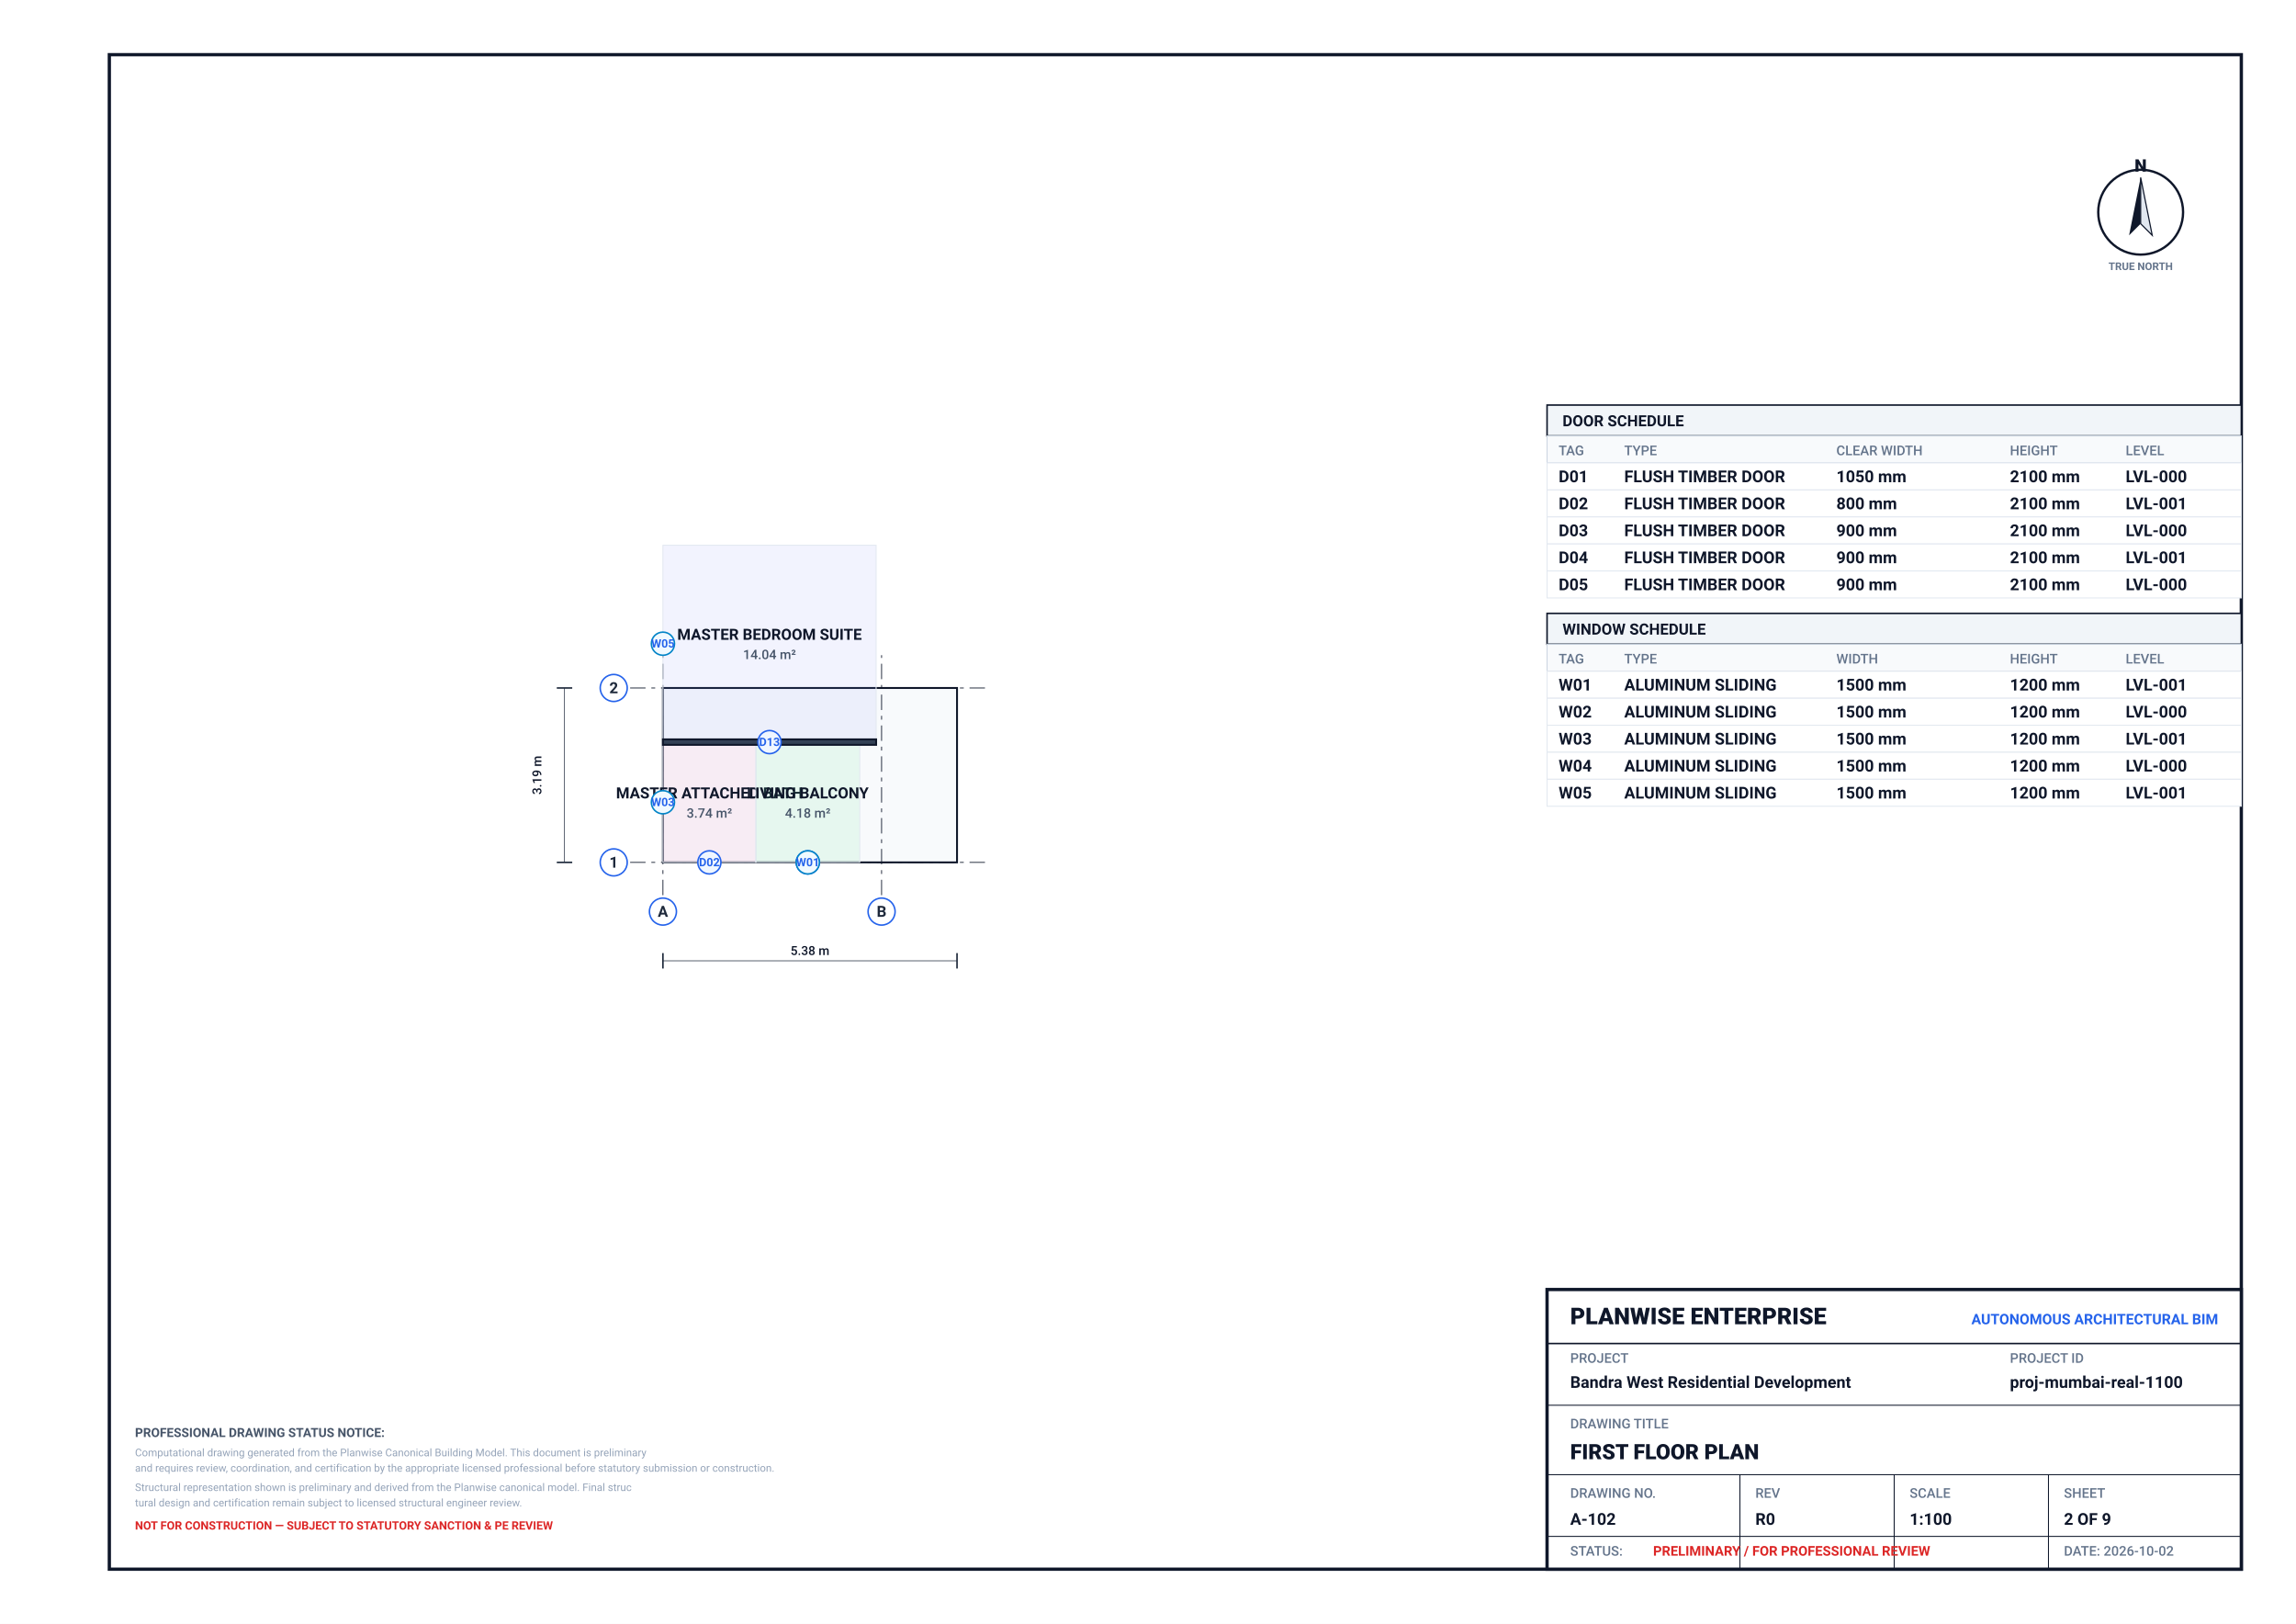
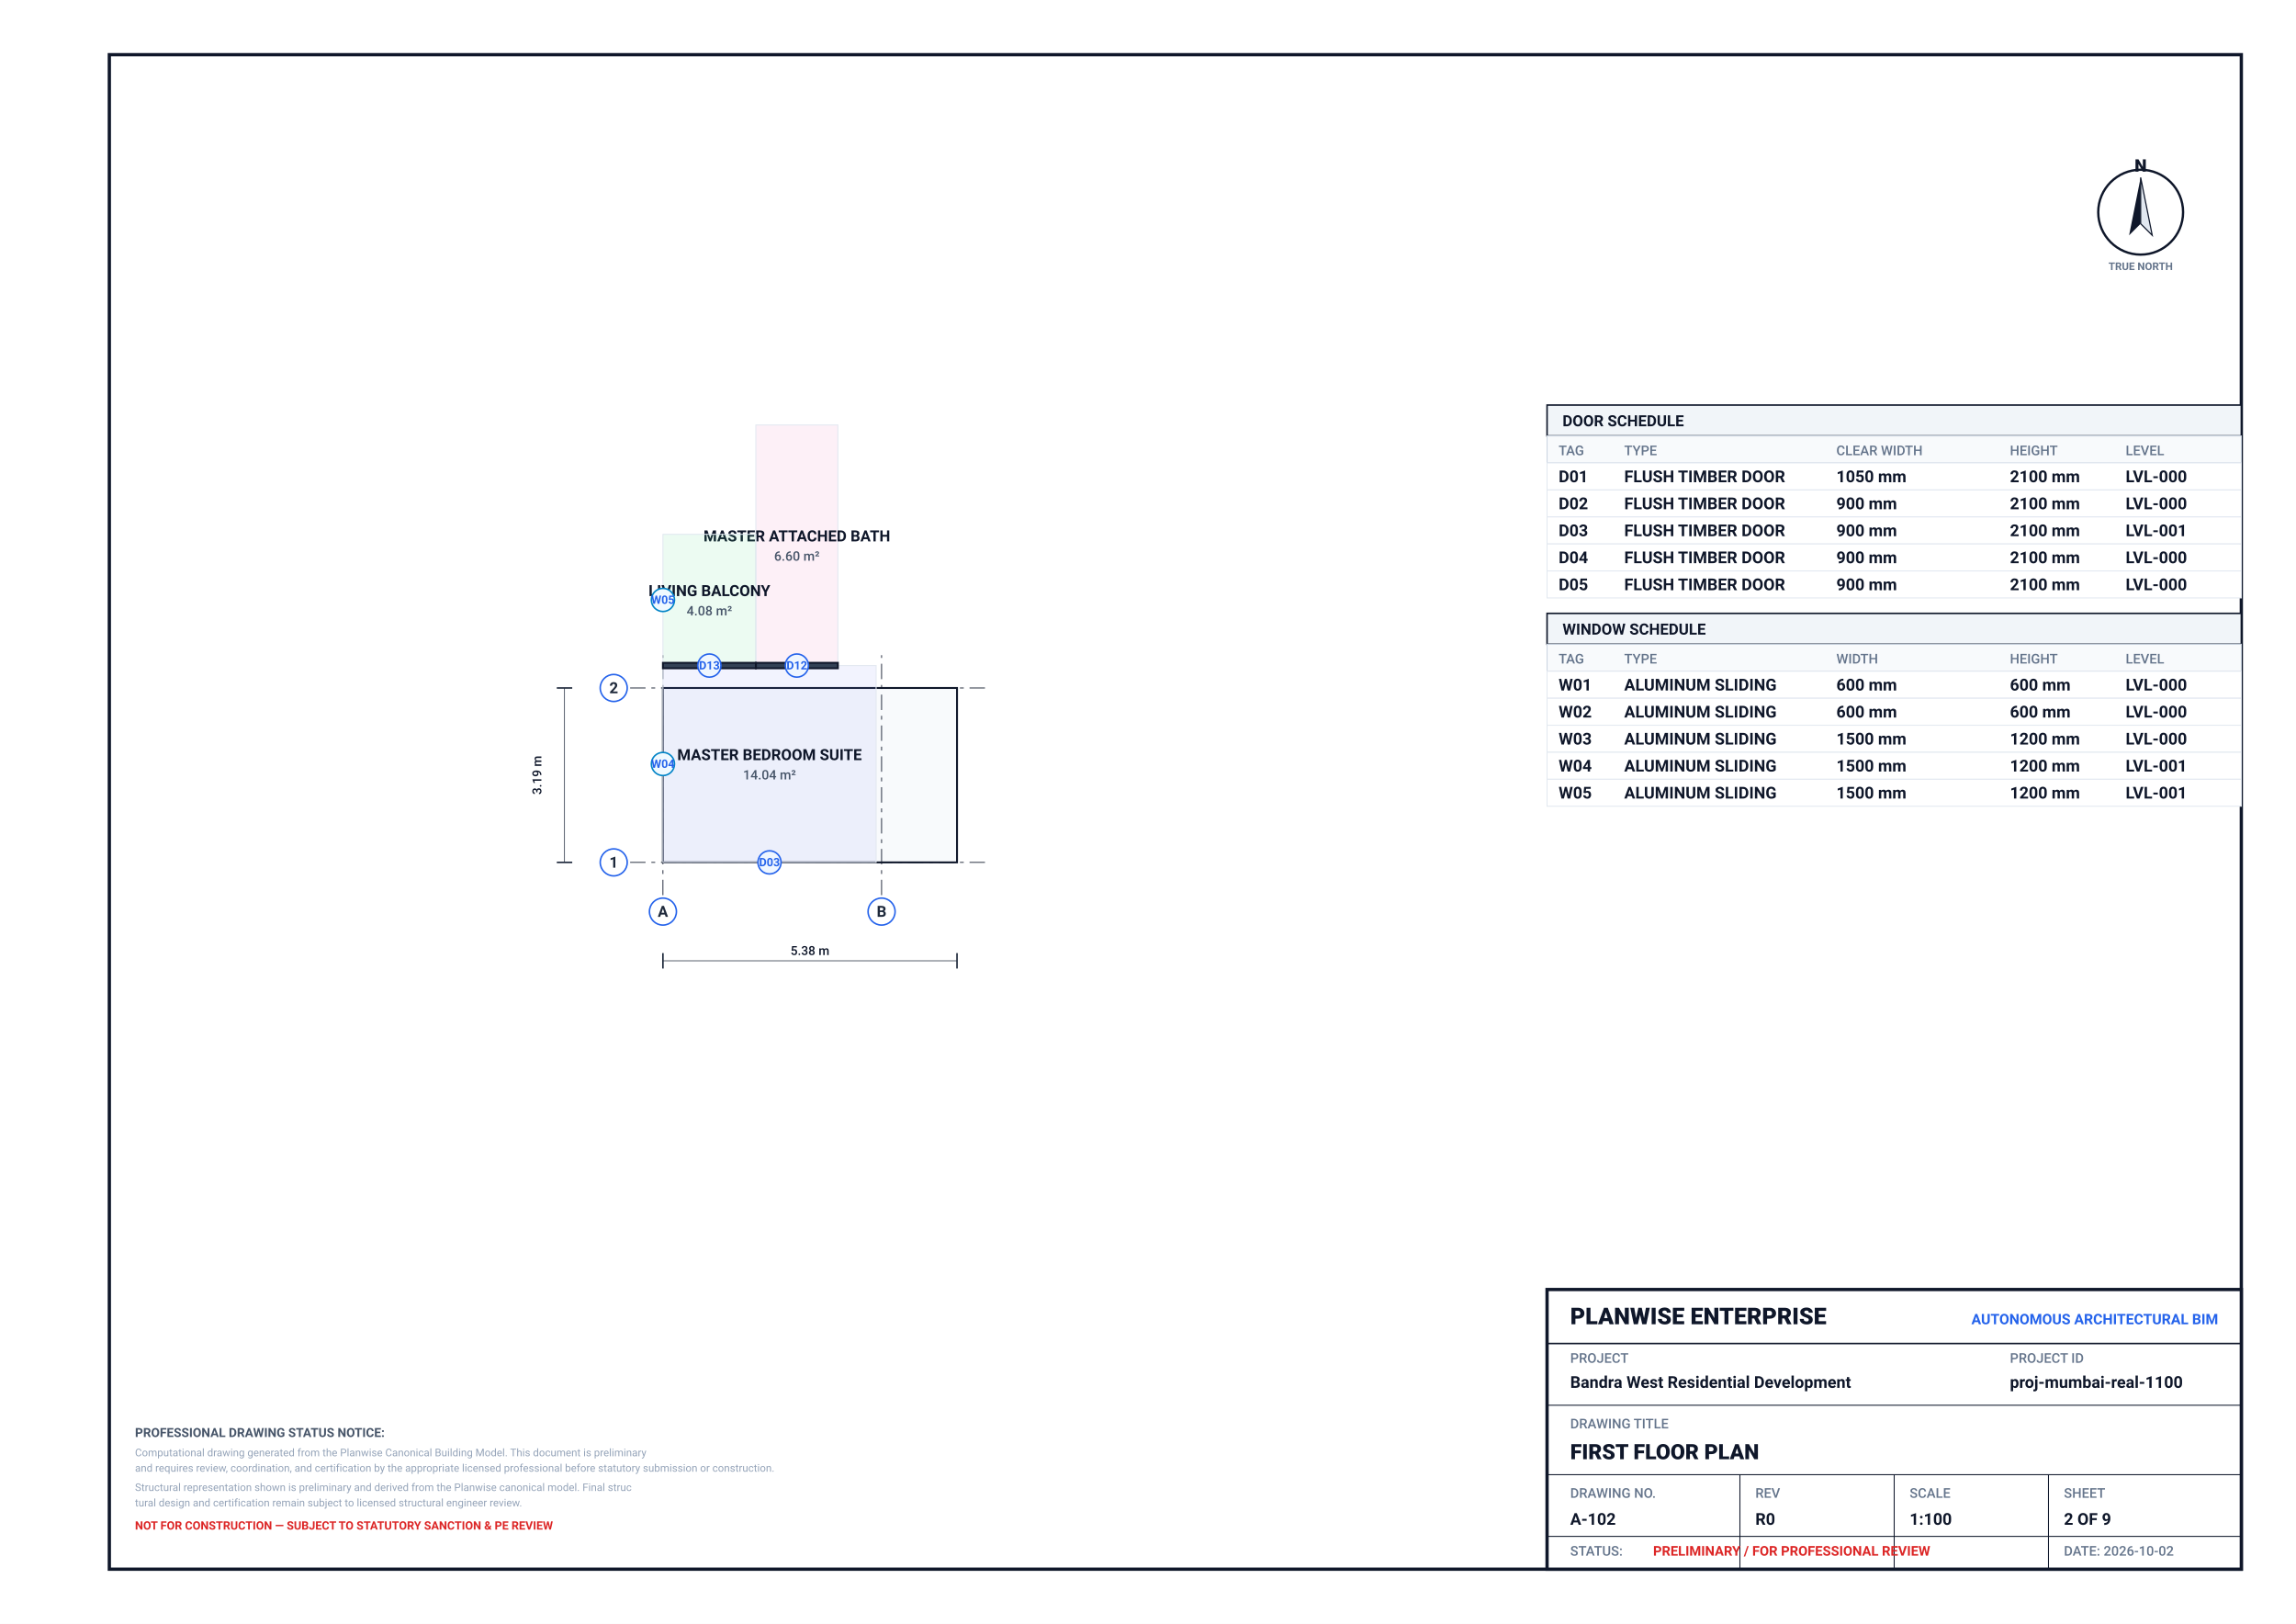
<svg xmlns="http://www.w3.org/2000/svg" viewBox="0 0 1190.55 841.89" width="1190.55" height="841.89" data-drawing-id="A-102" data-scale="1:100">
  <defs>
    <style>
    text { font-family: -apple-system, BlinkMacSystemFont, "Segoe UI", Roboto, Arial, sans-serif; }
    .title { font-weight: 700; fill: #0F172A; }
    .header { font-weight: 600; fill: #1E293B; }
    .label { font-size: 7px; fill: #64748B; font-weight: 500; }
    .value { font-size: 8.5px; fill: #0F172A; font-weight: 600; }
    .dim-text { font-size: 6.5px; fill: #0F172A; font-weight: 500; text-anchor: middle; }
    .room-name { font-size: 8px; font-weight: 700; fill: #0F172A; text-anchor: middle; }
    .room-area { font-size: 6.8px; font-weight: 500; fill: #475569; text-anchor: middle; }
    .tag-text { font-size: 6px; font-weight: 700; fill: #2563EB; text-anchor: middle; }
    .grid-text { font-size: 8px; font-weight: 700; fill: #1E293B; text-anchor: middle; dominant-baseline: central; }
  </style>
  </defs>
  <rect x="0" y="0" width="1190.55" height="841.89" fill="#FFFFFF" />
  <g id="sheet-border">
    <rect x="56.69" y="28.35" width="1105.51" height="785.19" fill="none" stroke="#0F172A" stroke-width="1.7" />
  </g>
  <g id="drawing-viewport">
    <g id="slabs">
      <rect data-cbm-id="SLAB-PLINTH" data-element-type="IfcSlab" x="343.75" y="356.68" width="152.50" height="90.42" fill="#F8FAFC" stroke="#0F172A" stroke-width="0.99" />
    </g>
    <g id="structural-grid">
      <line x1="343.75" y1="464.11" x2="343.75" y2="339.67" stroke="#0F172A" stroke-width="0.42" stroke-dasharray="8,3,2,3" />
      <circle cx="343.75" cy="472.61" r="7" fill="#FFFFFF" stroke="#2563EB" stroke-width="0.8" />
      <text class="grid-text" x="343.75" y="472.61">A</text>
      <line x1="457.13" y1="464.11" x2="457.13" y2="339.67" stroke="#0F172A" stroke-width="0.42" stroke-dasharray="8,3,2,3" />
      <circle cx="457.13" cy="472.61" r="7" fill="#FFFFFF" stroke="#2563EB" stroke-width="0.8" />
      <text class="grid-text" x="457.13" y="472.61">B</text>
      <line x1="326.74" y1="447.10" x2="513.26" y2="447.10" stroke="#0F172A" stroke-width="0.42" stroke-dasharray="8,3,2,3" />
      <circle cx="318.24" cy="447.10" r="7" fill="#FFFFFF" stroke="#2563EB" stroke-width="0.8" />
      <text class="grid-text" x="318.24" y="447.10">1</text>
      <line x1="326.74" y1="356.68" x2="513.26" y2="356.68" stroke="#0F172A" stroke-width="0.42" stroke-dasharray="8,3,2,3" />
      <circle cx="318.24" cy="356.68" r="7" fill="#FFFFFF" stroke="#2563EB" stroke-width="0.8" />
      <text class="grid-text" x="318.24" y="356.68">2</text>
    </g>
    <g id="rooms">
-       <rect data-cbm-id="SPACE-SP-MBED-7" data-element-type="IfcSpace" x="343.75" y="282.69" width="110.55" height="102.05" fill="#818cf81A" stroke="#E2E8F0" stroke-width="0.5" />
-       <text class="room-name" x="399.02" y="331.72">MASTER BEDROOM SUITE</text>
-       <text class="room-area" x="399.02" y="341.72">14.04 m²</text>
-       <rect data-cbm-id="SPACE-SP-MBATH-8" data-element-type="IfcSpace" x="343.75" y="384.74" width="48.19" height="62.36" fill="#f472b61A" stroke="#E2E8F0" stroke-width="0.5" />
-       <text class="room-name" x="367.85" y="413.92">MASTER ATTACHED BATH</text>
-       <text class="room-area" x="367.85" y="423.92">3.74 m²</text>
-       <rect data-cbm-id="SPACE-SP-BALC-12" data-element-type="IfcSpace" x="391.94" y="384.74" width="53.86" height="62.36" fill="#4ade801A" stroke="#E2E8F0" stroke-width="0.5" />
-       <text class="room-name" x="418.87" y="413.92">LIVING BALCONY</text>
-       <text class="room-area" x="418.87" y="423.92">4.18 m²</text>
+       <rect data-cbm-id="SPACE-SP-MBED-7" data-element-type="IfcSpace" x="343.75" y="345.06" width="110.55" height="102.04" fill="#818cf81A" stroke="#E2E8F0" stroke-width="0.5" />
+       <text class="room-name" x="399.02" y="394.08">MASTER BEDROOM SUITE</text>
+       <text class="room-area" x="399.02" y="404.08">14.04 m²</text>
+       <rect data-cbm-id="SPACE-SP-MBATH-8" data-element-type="IfcSpace" x="391.94" y="220.33" width="42.52" height="124.73" fill="#f472b61A" stroke="#E2E8F0" stroke-width="0.5" />
+       <text class="room-name" x="413.20" y="280.69">MASTER ATTACHED BATH</text>
+       <text class="room-area" x="413.20" y="290.69">6.60 m²</text>
+       <rect data-cbm-id="SPACE-SP-BALC-12" data-element-type="IfcSpace" x="343.75" y="277.02" width="48.19" height="68.04" fill="#4ade801A" stroke="#E2E8F0" stroke-width="0.5" />
+       <text class="room-name" x="367.85" y="309.04">LIVING BALCONY</text>
+       <text class="room-area" x="367.85" y="319.04">4.08 m²</text>
    </g>
    <g id="walls">
-       <polygon data-cbm-id="WALL-INT-012" data-element-type="IfcWall" points="343.75,383.32 454.30,383.32 454.30,386.16 343.75,386.16" fill="#334155" stroke="#0F172A" stroke-width="0.99" />
+       <polygon data-cbm-id="WALL-INT-011" data-element-type="IfcWall" points="391.94,343.64 434.46,343.64 434.46,346.47 391.94,346.47" fill="#334155" stroke="#0F172A" stroke-width="0.99" />
+       <polygon data-cbm-id="WALL-INT-012" data-element-type="IfcWall" points="343.75,343.64 391.94,343.64 391.94,346.47 343.75,346.47" fill="#334155" stroke="#0F172A" stroke-width="0.99" />
    </g>
    <g id="columns">
  </g>
    <g id="stairs">
  </g>
    <g id="openings">
-       <circle data-cbm-id="DOOR-011" data-element-type="IfcDoor" cx="399.02" cy="384.74" r="6" fill="#EFF6FF" stroke="#2563EB" stroke-width="0.8" />
-       <text class="tag-text" x="399.02" y="386.74">D13</text>
-       <circle data-cbm-id="DOOR-012" data-element-type="IfcDoor" cx="367.84" cy="447.10" r="6" fill="#EFF6FF" stroke="#2563EB" stroke-width="0.8" />
-       <text class="tag-text" x="367.84" y="449.10">D02</text>
-       <circle data-cbm-id="DOOR-013" data-element-type="IfcDoor" cx="418.87" cy="447.10" r="6" fill="#EFF6FF" stroke="#2563EB" stroke-width="0.8" />
-       <text class="tag-text" x="418.87" y="449.10">D04</text>
-       <circle data-cbm-id="WIN-005" data-element-type="IfcWindow" cx="343.75" cy="333.72" r="6" fill="#F0F9FF" stroke="#0284C7" stroke-width="0.8" />
-       <text class="tag-text" x="343.75" y="335.72">W05</text>
-       <circle data-cbm-id="WIN-006" data-element-type="IfcWindow" cx="343.75" cy="415.92" r="6" fill="#F0F9FF" stroke="#0284C7" stroke-width="0.8" />
-       <text class="tag-text" x="343.75" y="417.92">W03</text>
-       <circle data-cbm-id="WIN-007" data-element-type="IfcWindow" cx="418.87" cy="447.10" r="6" fill="#F0F9FF" stroke="#0284C7" stroke-width="0.8" />
-       <text class="tag-text" x="418.87" y="449.10">W01</text>
+       <circle data-cbm-id="DOOR-011" data-element-type="IfcDoor" cx="399.02" cy="447.10" r="6" fill="#EFF6FF" stroke="#2563EB" stroke-width="0.8" />
+       <text class="tag-text" x="399.02" y="449.10">D03</text>
+       <circle data-cbm-id="DOOR-012" data-element-type="IfcDoor" cx="413.20" cy="345.06" r="6" fill="#EFF6FF" stroke="#2563EB" stroke-width="0.8" />
+       <text class="tag-text" x="413.20" y="347.06">D12</text>
+       <circle data-cbm-id="DOOR-013" data-element-type="IfcDoor" cx="367.84" cy="345.06" r="6" fill="#EFF6FF" stroke="#2563EB" stroke-width="0.8" />
+       <text class="tag-text" x="367.84" y="347.06">D13</text>
+       <circle data-cbm-id="WIN-005" data-element-type="IfcWindow" cx="343.75" cy="396.08" r="6" fill="#F0F9FF" stroke="#0284C7" stroke-width="0.8" />
+       <text class="tag-text" x="343.75" y="398.08">W04</text>
+       <circle data-cbm-id="WIN-006" data-element-type="IfcWindow" cx="343.75" cy="311.04" r="6" fill="#F0F9FF" stroke="#0284C7" stroke-width="0.8" />
+       <text class="tag-text" x="343.75" y="313.04">W05</text>
    </g>
    <g id="dimensions">
      <line x1="343.75" y1="498.13" x2="496.25" y2="498.13" stroke="#1E293B" stroke-width="0.35" />
      <line x1="343.75" y1="494.13" x2="343.75" y2="502.13" stroke="#1E293B" stroke-width="0.8" />
      <line x1="496.25" y1="494.13" x2="496.25" y2="502.13" stroke="#1E293B" stroke-width="0.8" />
      <text class="dim-text" x="420.00" y="495.13">5.38 m</text>
      <line x1="292.72" y1="447.10" x2="292.72" y2="356.68" stroke="#1E293B" stroke-width="0.35" />
      <line x1="288.72" y1="447.10" x2="296.72" y2="447.10" stroke="#1E293B" stroke-width="0.8" />
      <line x1="288.72" y1="356.68" x2="296.72" y2="356.68" stroke="#1E293B" stroke-width="0.8" />
      <text class="dim-text" x="280.72" y="401.89" transform="rotate(-90 280.72 401.89)">3.19 m</text>
    </g>
  </g>
  <g id="north-arrow">
    <circle cx="1110.0" cy="110.0" r="22" fill="#FFFFFF" stroke="#0F172A" stroke-width="1.2" />
    <polygon points="1110.0,92.0 1104.0,122.0 1110.0,116.0" fill="#0F172A" />
    <polygon points="1110.0,92.0 1116.0,122.0 1110.0,116.0" fill="#E2E8F0" stroke="#0F172A" stroke-width="0.6" />
    <text x="1110.0" y="89.0" font-size="9px" font-weight="800" fill="#0F172A" text-anchor="middle">N</text>
    <text x="1110.0" y="140.0" font-size="5.5px" font-weight="600" fill="#64748B" text-anchor="middle">TRUE NORTH</text>
  </g>
  <g id="schedules">
    <rect x="802.2" y="210.0" width="360.0" height="16" fill="#F1F5F9" stroke="#0F172A" stroke-width="0.8" />
    <text x="810.2" y="221.0" font-size="8px" font-weight="700" fill="#0F172A">DOOR SCHEDULE</text>
    <rect x="802.2" y="226.0" width="360.0" height="14" fill="#F8FAFC" stroke="#CBD5E1" stroke-width="0.5" />
    <text class="label" x="808.2" y="236.0">TAG</text>
    <text class="label" x="842.2" y="236.0">TYPE</text>
    <text class="label" x="952.2" y="236.0">CLEAR WIDTH</text>
    <text class="label" x="1042.2" y="236.0">HEIGHT</text>
    <text class="label" x="1102.2" y="236.0">LEVEL</text>
    <rect x="802.2" y="240.0" width="360.0" height="14" fill="#FFFFFF" stroke="#E2E8F0" stroke-width="0.5" />
    <text class="value" x="808.2" y="250.0">D01</text>
    <text class="value" x="842.2" y="250.0">FLUSH TIMBER DOOR</text>
    <text class="value" x="952.2" y="250.0">1050 mm</text>
    <text class="value" x="1042.2" y="250.0">2100 mm</text>
    <text class="value" x="1102.2" y="250.0">LVL-000</text>
    <rect x="802.2" y="254.0" width="360.0" height="14" fill="#FFFFFF" stroke="#E2E8F0" stroke-width="0.5" />
    <text class="value" x="808.2" y="264.0">D02</text>
    <text class="value" x="842.2" y="264.0">FLUSH TIMBER DOOR</text>
-     <text class="value" x="952.2" y="264.0">800 mm</text>
+     <text class="value" x="952.2" y="264.0">900 mm</text>
    <text class="value" x="1042.2" y="264.0">2100 mm</text>
-     <text class="value" x="1102.2" y="264.0">LVL-001</text>
+     <text class="value" x="1102.2" y="264.0">LVL-000</text>
    <rect x="802.2" y="268.0" width="360.0" height="14" fill="#FFFFFF" stroke="#E2E8F0" stroke-width="0.5" />
    <text class="value" x="808.2" y="278.0">D03</text>
    <text class="value" x="842.2" y="278.0">FLUSH TIMBER DOOR</text>
    <text class="value" x="952.2" y="278.0">900 mm</text>
    <text class="value" x="1042.2" y="278.0">2100 mm</text>
-     <text class="value" x="1102.2" y="278.0">LVL-000</text>
+     <text class="value" x="1102.2" y="278.0">LVL-001</text>
    <rect x="802.2" y="282.0" width="360.0" height="14" fill="#FFFFFF" stroke="#E2E8F0" stroke-width="0.5" />
    <text class="value" x="808.2" y="292.0">D04</text>
    <text class="value" x="842.2" y="292.0">FLUSH TIMBER DOOR</text>
    <text class="value" x="952.2" y="292.0">900 mm</text>
    <text class="value" x="1042.2" y="292.0">2100 mm</text>
-     <text class="value" x="1102.2" y="292.0">LVL-001</text>
+     <text class="value" x="1102.2" y="292.0">LVL-000</text>
    <rect x="802.2" y="296.0" width="360.0" height="14" fill="#FFFFFF" stroke="#E2E8F0" stroke-width="0.5" />
    <text class="value" x="808.2" y="306.0">D05</text>
    <text class="value" x="842.2" y="306.0">FLUSH TIMBER DOOR</text>
    <text class="value" x="952.2" y="306.0">900 mm</text>
    <text class="value" x="1042.2" y="306.0">2100 mm</text>
    <text class="value" x="1102.2" y="306.0">LVL-000</text>
    <rect x="802.2" y="318.0" width="360.0" height="16" fill="#F1F5F9" stroke="#0F172A" stroke-width="0.8" />
    <text x="810.2" y="329.0" font-size="8px" font-weight="700" fill="#0F172A">WINDOW SCHEDULE</text>
    <rect x="802.2" y="334.0" width="360.0" height="14" fill="#F8FAFC" stroke="#CBD5E1" stroke-width="0.5" />
    <text class="label" x="808.2" y="344.0">TAG</text>
    <text class="label" x="842.2" y="344.0">TYPE</text>
    <text class="label" x="952.2" y="344.0">WIDTH</text>
    <text class="label" x="1042.2" y="344.0">HEIGHT</text>
    <text class="label" x="1102.2" y="344.0">LEVEL</text>
    <rect x="802.2" y="348.0" width="360.0" height="14" fill="#FFFFFF" stroke="#E2E8F0" stroke-width="0.5" />
    <text class="value" x="808.2" y="358.0">W01</text>
    <text class="value" x="842.2" y="358.0">ALUMINUM SLIDING</text>
-     <text class="value" x="952.2" y="358.0">1500 mm</text>
-     <text class="value" x="1042.2" y="358.0">1200 mm</text>
-     <text class="value" x="1102.2" y="358.0">LVL-001</text>
+     <text class="value" x="952.2" y="358.0">600 mm</text>
+     <text class="value" x="1042.2" y="358.0">600 mm</text>
+     <text class="value" x="1102.2" y="358.0">LVL-000</text>
    <rect x="802.2" y="362.0" width="360.0" height="14" fill="#FFFFFF" stroke="#E2E8F0" stroke-width="0.5" />
    <text class="value" x="808.2" y="372.0">W02</text>
    <text class="value" x="842.2" y="372.0">ALUMINUM SLIDING</text>
-     <text class="value" x="952.2" y="372.0">1500 mm</text>
-     <text class="value" x="1042.2" y="372.0">1200 mm</text>
+     <text class="value" x="952.2" y="372.0">600 mm</text>
+     <text class="value" x="1042.2" y="372.0">600 mm</text>
    <text class="value" x="1102.2" y="372.0">LVL-000</text>
    <rect x="802.2" y="376.0" width="360.0" height="14" fill="#FFFFFF" stroke="#E2E8F0" stroke-width="0.5" />
    <text class="value" x="808.2" y="386.0">W03</text>
    <text class="value" x="842.2" y="386.0">ALUMINUM SLIDING</text>
    <text class="value" x="952.2" y="386.0">1500 mm</text>
    <text class="value" x="1042.2" y="386.0">1200 mm</text>
-     <text class="value" x="1102.2" y="386.0">LVL-001</text>
+     <text class="value" x="1102.2" y="386.0">LVL-000</text>
    <rect x="802.2" y="390.0" width="360.0" height="14" fill="#FFFFFF" stroke="#E2E8F0" stroke-width="0.5" />
    <text class="value" x="808.2" y="400.0">W04</text>
    <text class="value" x="842.2" y="400.0">ALUMINUM SLIDING</text>
    <text class="value" x="952.2" y="400.0">1500 mm</text>
    <text class="value" x="1042.2" y="400.0">1200 mm</text>
-     <text class="value" x="1102.2" y="400.0">LVL-000</text>
+     <text class="value" x="1102.2" y="400.0">LVL-001</text>
    <rect x="802.2" y="404.0" width="360.0" height="14" fill="#FFFFFF" stroke="#E2E8F0" stroke-width="0.5" />
    <text class="value" x="808.2" y="414.0">W05</text>
    <text class="value" x="842.2" y="414.0">ALUMINUM SLIDING</text>
    <text class="value" x="952.2" y="414.0">1500 mm</text>
    <text class="value" x="1042.2" y="414.0">1200 mm</text>
    <text class="value" x="1102.2" y="414.0">LVL-001</text>
  </g>
  <g id="disclaimers">
    <text x="70.0" y="745.0" font-size="6.5px" font-weight="700" fill="#475569">PROFESSIONAL DRAWING STATUS NOTICE:</text>
    <text x="70.0" y="755.0" font-size="5.5px" fill="#94A3B8">Computational drawing generated from the Planwise Canonical Building Model. This document is preliminary </text>
    <text x="70.0" y="763.0" font-size="5.5px" fill="#94A3B8">and requires review, coordination, and certification by the appropriate licensed professional before statutory submission or construction.</text>
    <text x="70.0" y="773.0" font-size="5.5px" fill="#94A3B8">Structural representation shown is preliminary and derived from the Planwise canonical model. Final struc</text>
    <text x="70.0" y="781.0" font-size="5.5px" fill="#94A3B8">tural design and certification remain subject to licensed structural engineer review.</text>
    <text x="70.0" y="793.0" font-size="6px" font-weight="700" fill="#DC2626">NOT FOR CONSTRUCTION — SUBJECT TO STATUTORY SANCTION &amp; PE REVIEW</text>
  </g>
  <g id="title-block">
    <rect x="802.2" y="668.54" width="360.0" height="145.0" fill="#FFFFFF" stroke="#0F172A" stroke-width="1.7" />
    <line x1="802.2" y1="696.54" x2="1162.2" y2="696.54" stroke="#0F172A" stroke-width="0.8" />
    <text x="814.2" y="686.54" font-size="12px" font-weight="800" fill="#0F172A">PLANWISE ENTERPRISE</text>
    <text x="1150.2" y="686.54" font-size="7.5px" font-weight="700" fill="#2563EB" text-anchor="end">AUTONOMOUS ARCHITECTURAL BIM</text>
    <line x1="802.2" y1="728.54" x2="1162.2" y2="728.54" stroke="#0F172A" stroke-width="0.5" />
    <text class="label" x="814.2" y="706.54">PROJECT</text>
    <text class="value" x="814.2" y="719.54">Bandra West Residential Development</text>
    <text class="label" x="1042.2" y="706.54">PROJECT ID</text>
    <text class="value" x="1042.2" y="719.54">proj-mumbai-real-1100</text>
    <line x1="802.2" y1="764.54" x2="1162.2" y2="764.54" stroke="#0F172A" stroke-width="0.5" />
    <text class="label" x="814.2" y="740.54">DRAWING TITLE</text>
    <text x="814.2" y="756.54" font-size="11px" font-weight="800" fill="#0F172A">FIRST FLOOR PLAN</text>
    <line x1="902.2" y1="764.54" x2="902.2" y2="813.54" stroke="#0F172A" stroke-width="0.5" />
    <line x1="982.2" y1="764.54" x2="982.2" y2="813.54" stroke="#0F172A" stroke-width="0.5" />
    <line x1="1062.2" y1="764.54" x2="1062.2" y2="813.54" stroke="#0F172A" stroke-width="0.5" />
    <text class="label" x="814.2" y="776.54">DRAWING NO.</text>
    <text class="value" x="814.2" y="790.54" font-size="11px">A-102</text>
    <text class="label" x="910.2" y="776.54">REV</text>
    <text class="value" x="910.2" y="790.54">R0</text>
    <text class="label" x="990.2" y="776.54">SCALE</text>
    <text class="value" x="990.2" y="790.54">1:100</text>
    <text class="label" x="1070.2" y="776.54">SHEET</text>
    <text class="value" x="1070.2" y="790.54">2 OF 9</text>
    <line x1="802.2" y1="796.54" x2="1162.2" y2="796.54" stroke="#0F172A" stroke-width="0.5" />
    <text class="label" x="814.2" y="806.54">STATUS:</text>
    <text x="857.2" y="806.54" font-size="7px" font-weight="700" fill="#DC2626">PRELIMINARY / FOR PROFESSIONAL REVIEW</text>
    <text class="label" x="1070.2" y="806.54">DATE: 2026-10-02</text>
  </g>
</svg>
